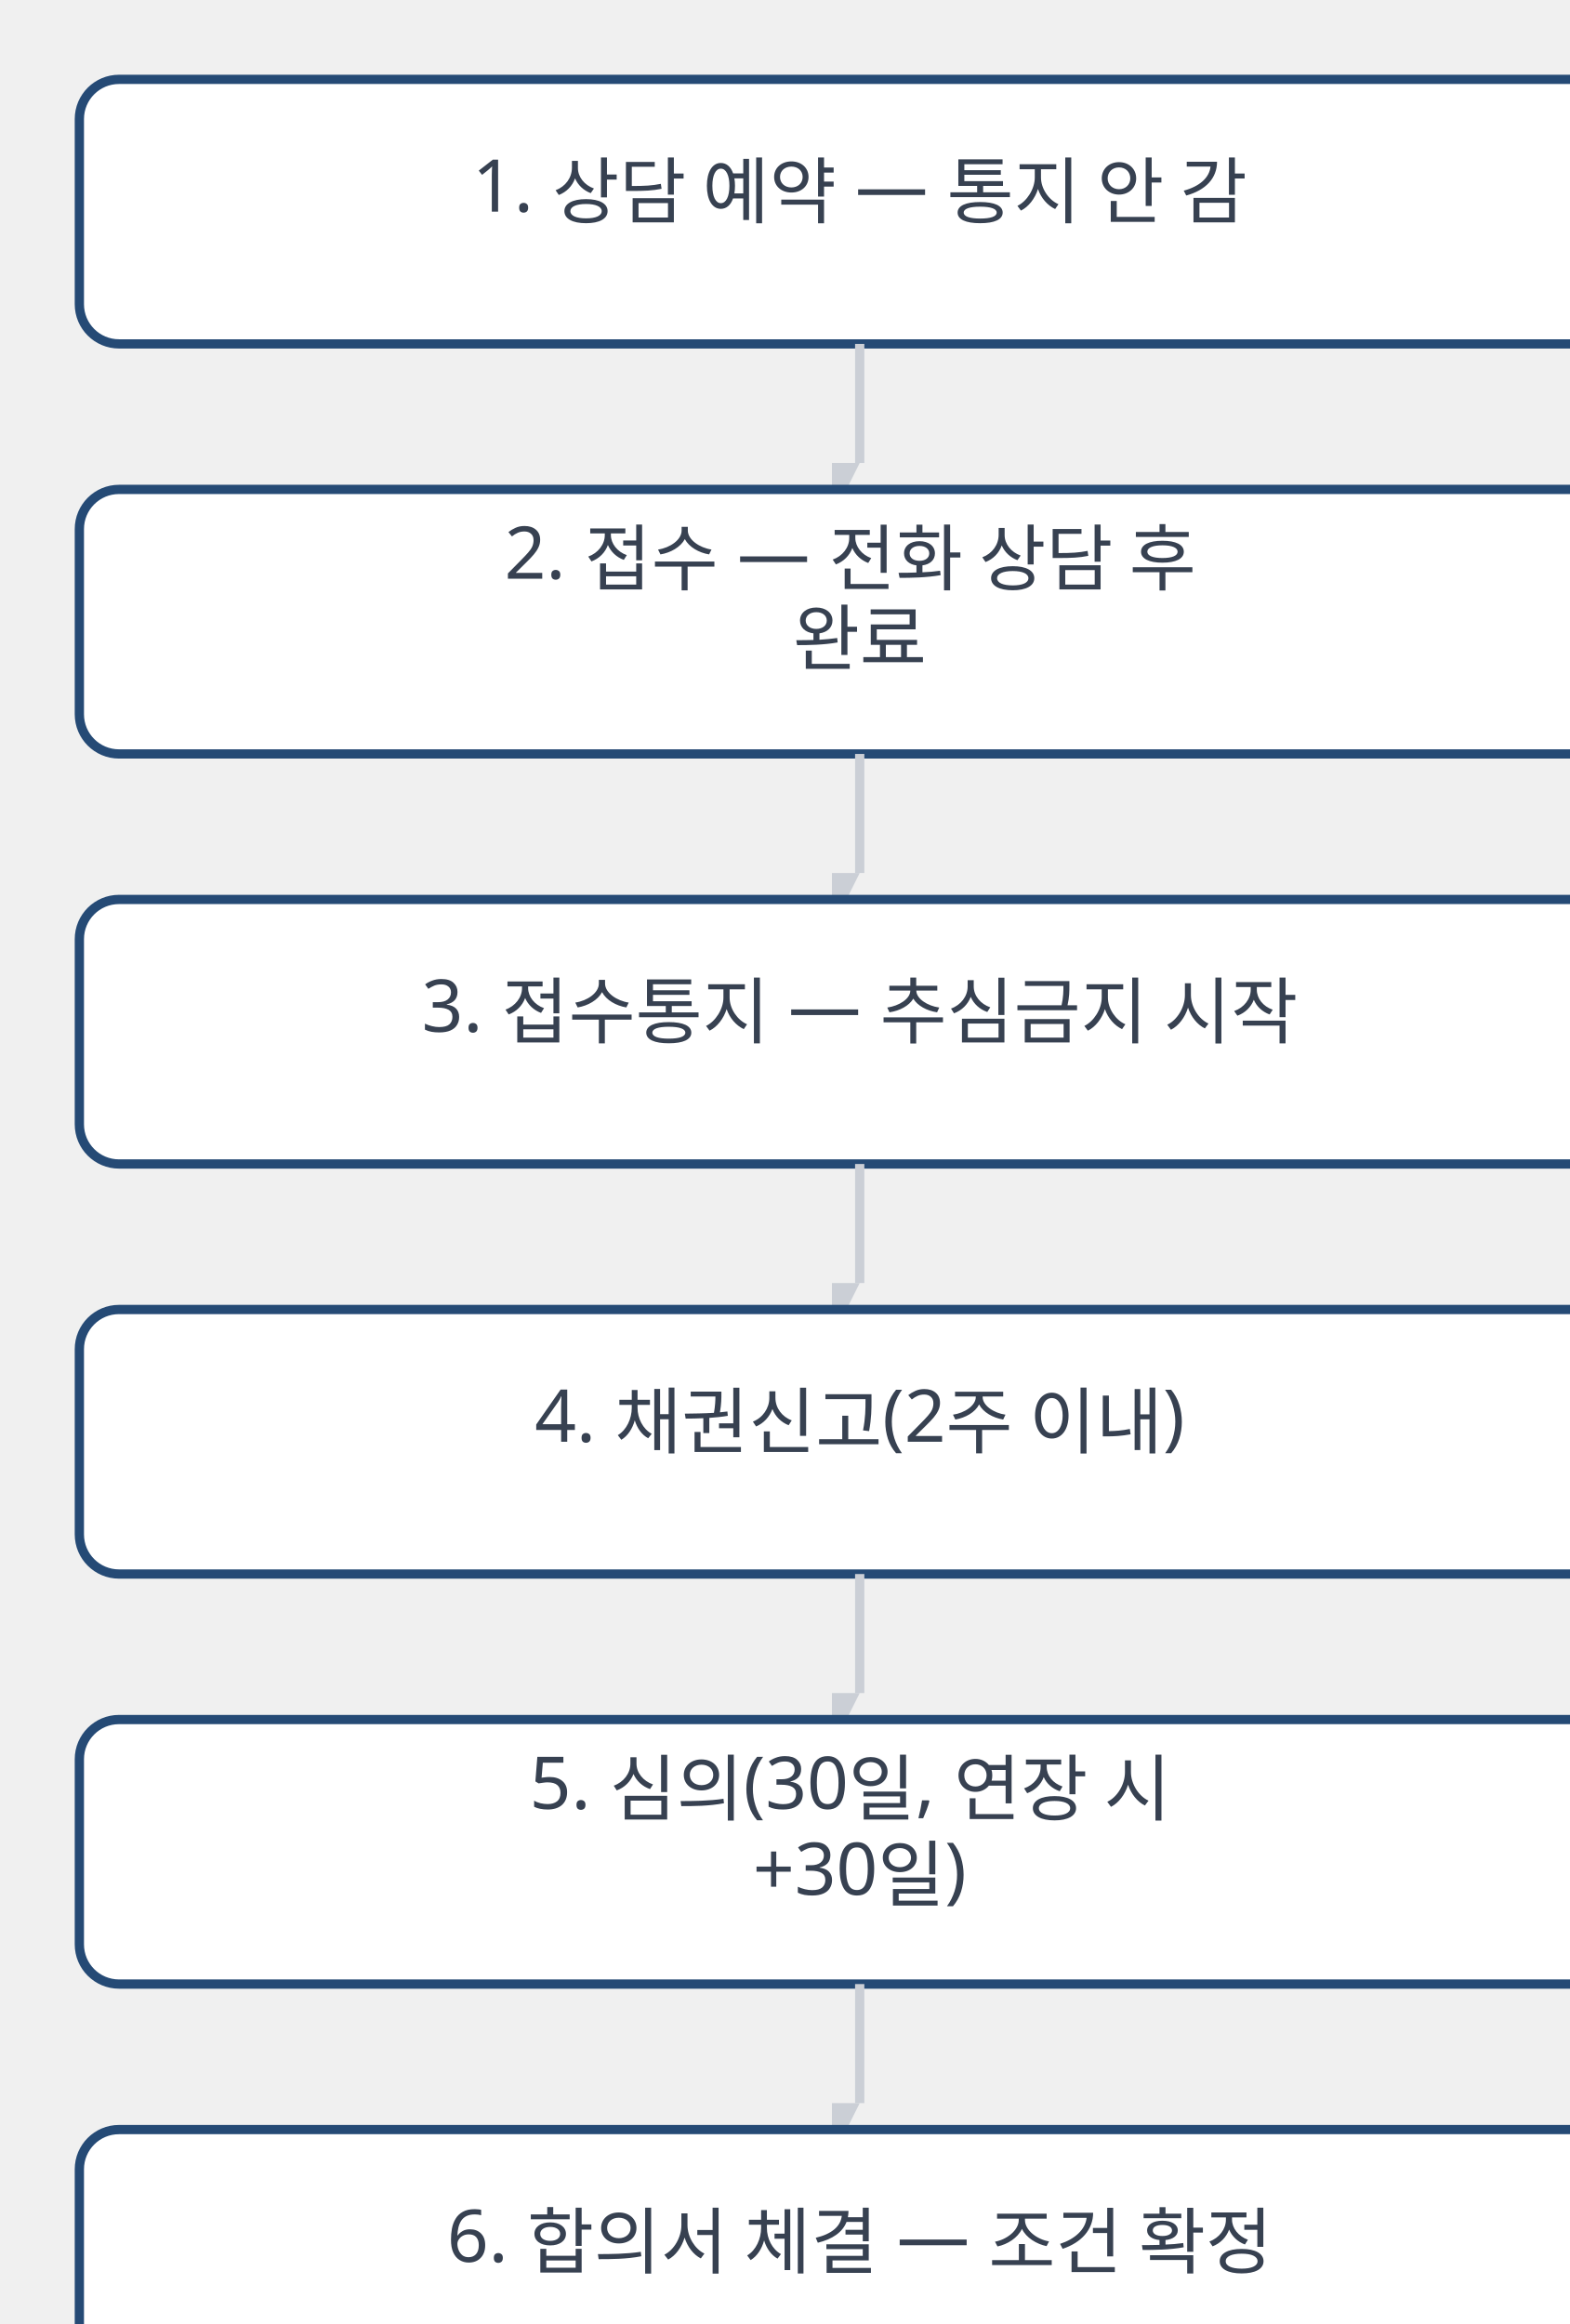
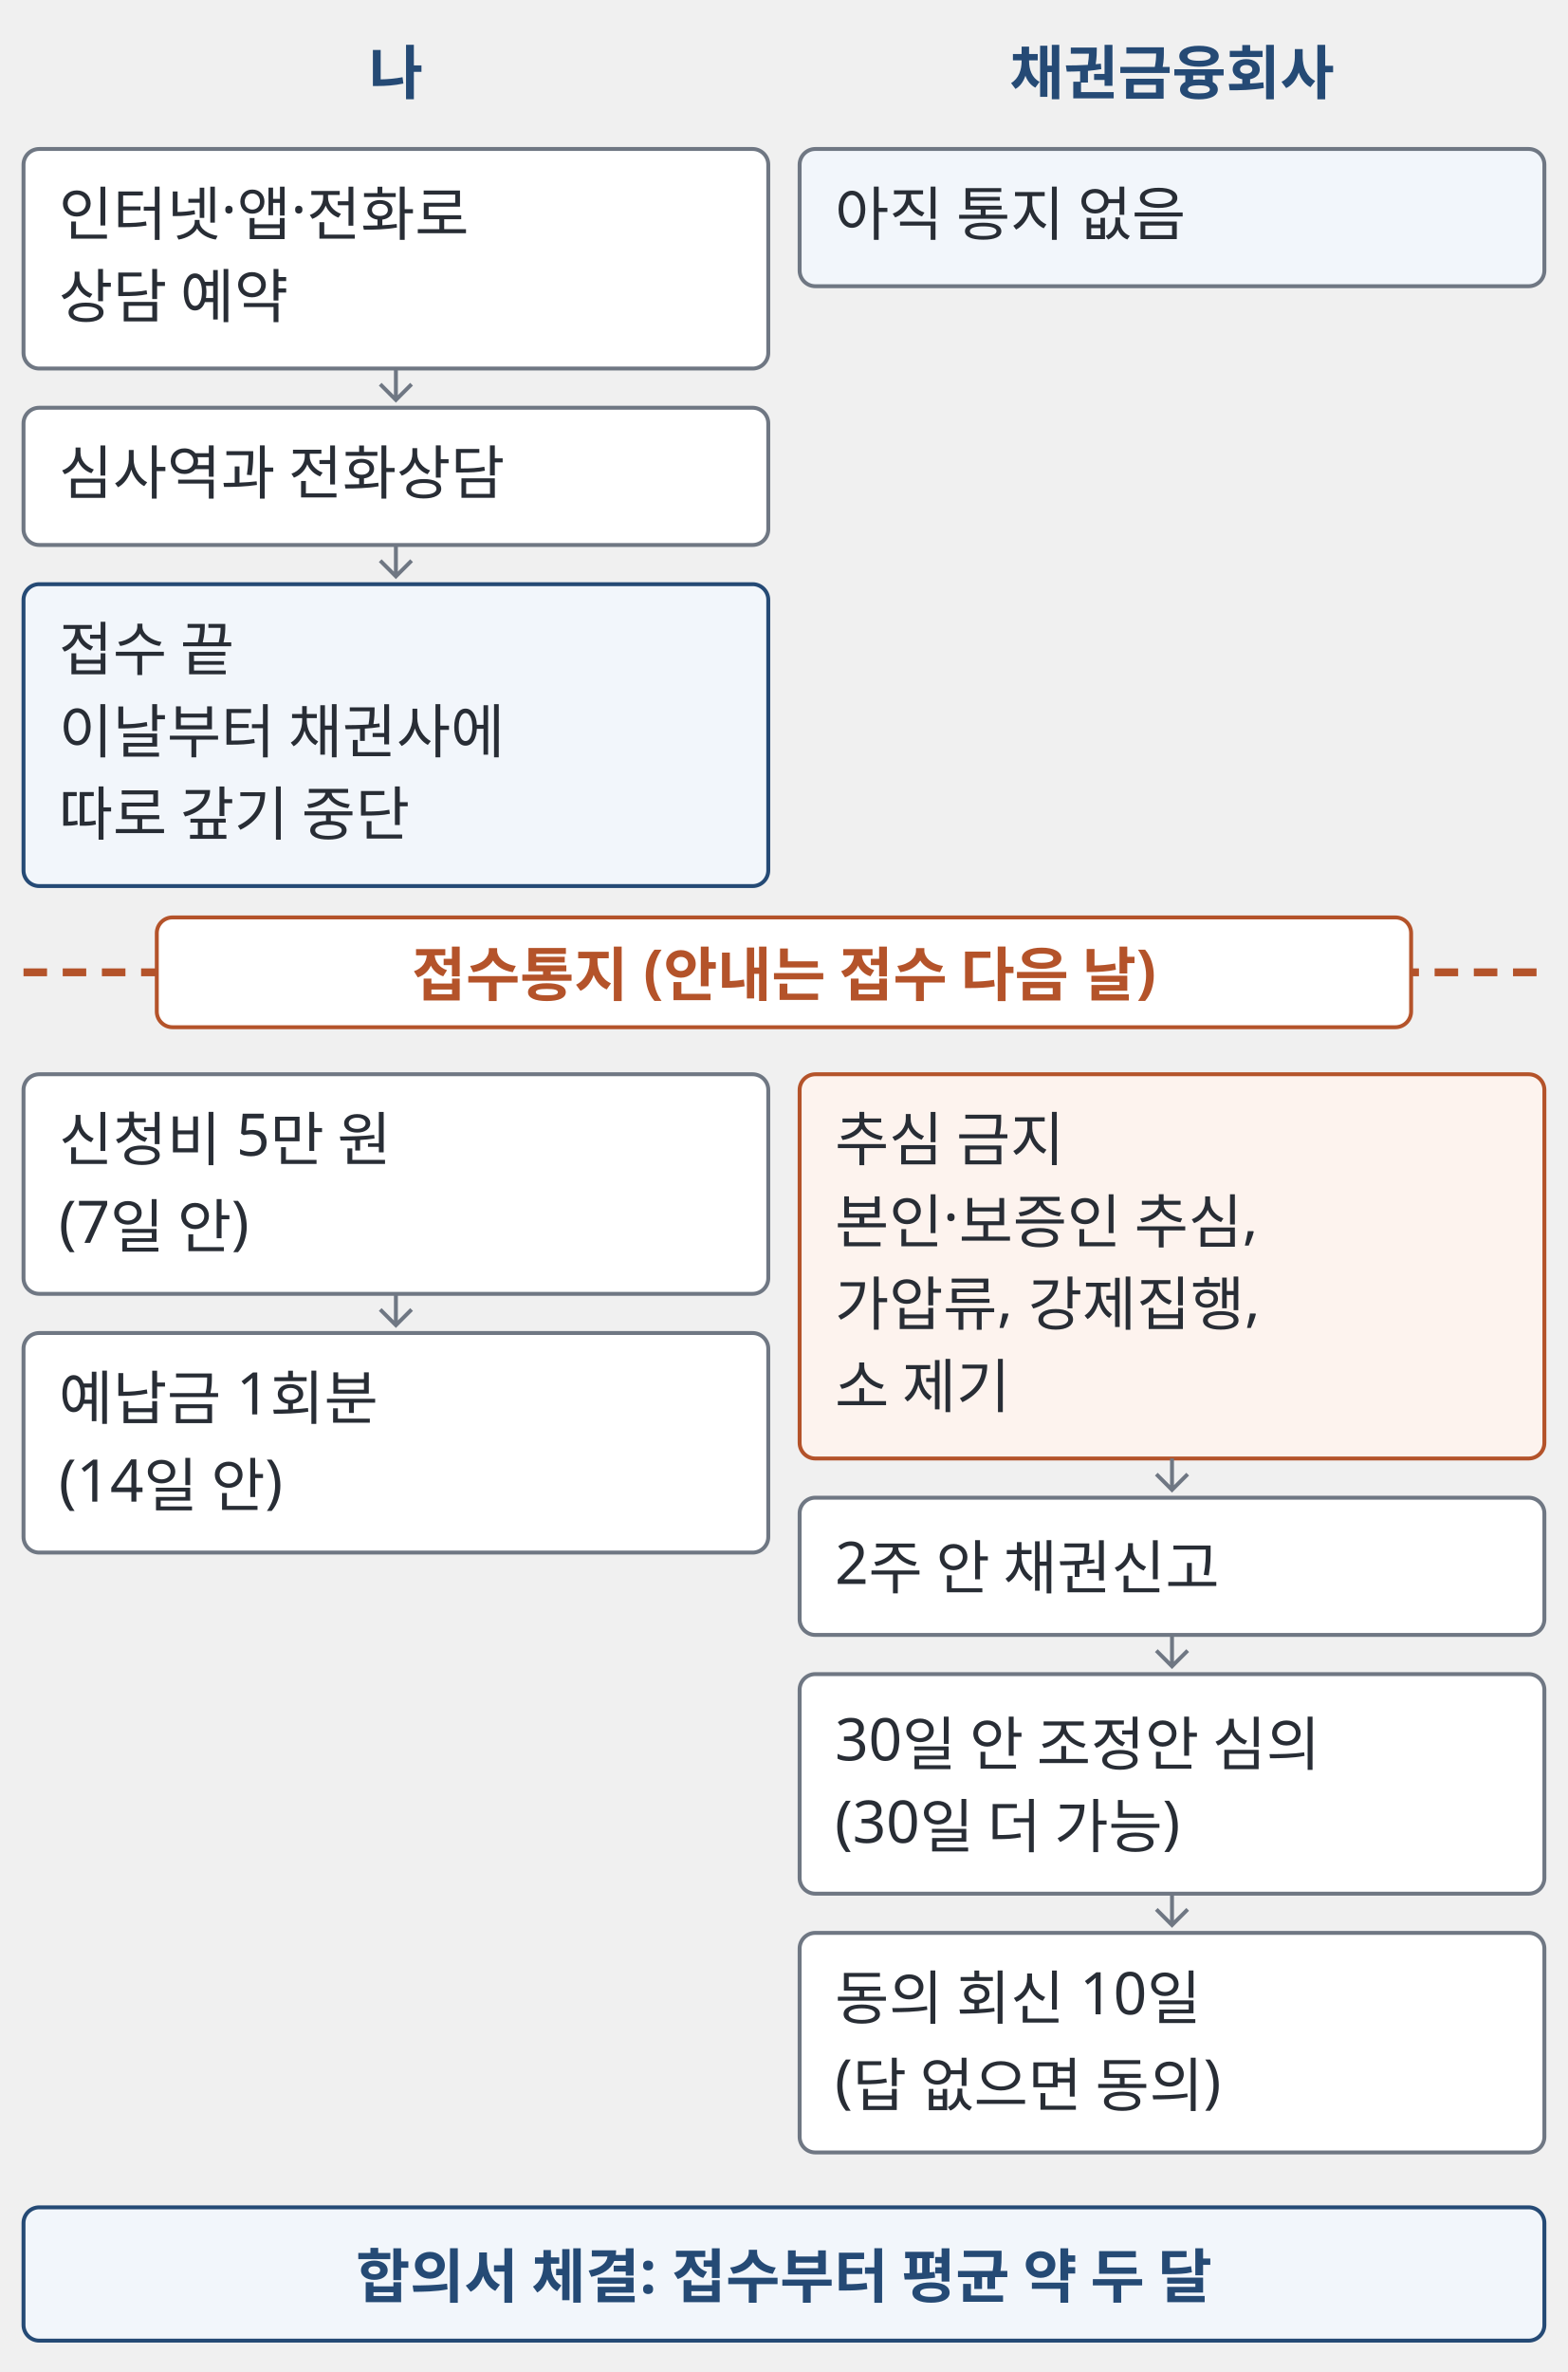
- <svg xmlns="http://www.w3.org/2000/svg" viewbox="0 0 260 372" role="img" aria-label="개인워크아웃 신청 절차" style="width:100%;height:auto;max-width:22rem" class="mx-auto block" font-family="Pretendard, 'Noto Sans KR', sans-serif">
-   <defs>
-     <marker id="pf-arrow" viewbox="0 0 8 8" refx="6" refy="4" markerwidth="6" markerheight="6" orient="auto">
-       <path d="M0,0 L8,4 L0,8 z" fill="#cbcfd6" />
-     </marker>
-   </defs>
-   <g>
-     <rect x="12" y="12" width="236" height="40" rx="6" fill="#ffffff" stroke="#254a75" stroke-width="1.4" />
-     <text x="130" y="32" text-anchor="middle" font-size="11" font-weight="400" fill="#374151">
-       <tspan x="130" dy="0">1. 상담 예약 — 통지 안 감</tspan>
-     </text>
-     <line x1="130" y1="52" x2="130" y2="70" stroke="#cbcfd6" stroke-width="1.4" marker-end="url(#pf-arrow)" />
-   </g>
-   <g>
-     <rect x="12" y="74" width="236" height="40" rx="6" fill="#ffffff" stroke="#254a75" stroke-width="1.4" />
-     <text x="130" y="94" text-anchor="middle" font-size="11" font-weight="400" fill="#374151">
-       <tspan x="130" dy="-6.5">2. 접수 — 전화 상담 후</tspan>
-       <tspan x="130" dy="13">완료</tspan>
-     </text>
-     <line x1="130" y1="114" x2="130" y2="132" stroke="#cbcfd6" stroke-width="1.4" marker-end="url(#pf-arrow)" />
-   </g>
-   <g>
-     <rect x="12" y="136" width="236" height="40" rx="6" fill="#ffffff" stroke="#254a75" stroke-width="1.4" />
-     <text x="130" y="156" text-anchor="middle" font-size="11" font-weight="400" fill="#374151">
-       <tspan x="130" dy="0">3. 접수통지 — 추심금지 시작</tspan>
-     </text>
-     <line x1="130" y1="176" x2="130" y2="194" stroke="#cbcfd6" stroke-width="1.4" marker-end="url(#pf-arrow)" />
-   </g>
-   <g>
-     <rect x="12" y="198" width="236" height="40" rx="6" fill="#ffffff" stroke="#254a75" stroke-width="1.4" />
-     <text x="130" y="218" text-anchor="middle" font-size="11" font-weight="400" fill="#374151">
-       <tspan x="130" dy="0">4. 채권신고(2주 이내)</tspan>
-     </text>
-     <line x1="130" y1="238" x2="130" y2="256" stroke="#cbcfd6" stroke-width="1.4" marker-end="url(#pf-arrow)" />
-   </g>
-   <g>
-     <rect x="12" y="260" width="236" height="40" rx="6" fill="#ffffff" stroke="#254a75" stroke-width="1.4" />
-     <text x="130" y="280" text-anchor="middle" font-size="11" font-weight="400" fill="#374151">
-       <tspan x="130" dy="-6.5">5. 심의(30일, 연장 시</tspan>
-       <tspan x="130" dy="13">+30일)</tspan>
-     </text>
-     <line x1="130" y1="300" x2="130" y2="318" stroke="#cbcfd6" stroke-width="1.4" marker-end="url(#pf-arrow)" />
-   </g>
-   <g>
-     <rect x="12" y="322" width="236" height="40" rx="6" fill="#ffffff" stroke="#254a75" stroke-width="1.4" />
-     <text x="130" y="342" text-anchor="middle" font-size="11" font-weight="400" fill="#374151">
-       <tspan x="130" dy="0">6. 합의서 체결 — 조건 확정</tspan>
-     </text>
-   </g>
+ <svg xmlns="http://www.w3.org/2000/svg" viewBox="0 0 400 605" role="img" aria-label="개인워크아웃 접수와 접수통지 시간 도식" font-family="Pretendard, 'Noto Sans KR', sans-serif">
+   <text x="101" y="24" font-size="15" text-anchor="middle" fill="#254a75" font-weight="700">나</text>
+   <text x="299" y="24" font-size="15" text-anchor="middle" fill="#254a75" font-weight="700">채권금융회사</text>
+   <rect x="6" y="38" width="190" height="56" rx="4" fill="#ffffff" stroke="#6f7783" />
+   <text x="15" y="60" font-size="15" text-anchor="start" fill="#282d35">인터넷·앱·전화로</text>
+   <text x="15" y="81" font-size="15" text-anchor="start" fill="#282d35">상담 예약</text>
+   <rect x="204" y="38" width="190" height="35" rx="4" fill="#f2f6fb" stroke="#6f7783" />
+   <text x="213" y="60" font-size="15" text-anchor="start" fill="#282d35">아직 통지 없음</text>
+   <path d="M101 94 v8 m-4 -4 l4 4 l4 -4" fill="none" stroke="#6f7783" />
+   <rect x="6" y="104" width="190" height="35" rx="4" fill="#ffffff" stroke="#6f7783" />
+   <text x="15" y="126" font-size="15" text-anchor="start" fill="#282d35">심사역과 전화상담</text>
+   <path d="M101 139 v8 m-4 -4 l4 4 l4 -4" fill="none" stroke="#6f7783" />
+   <rect x="6" y="149" width="190" height="77" rx="4" fill="#f2f6fb" stroke="#254a75" />
+   <text x="15" y="171" font-size="15" text-anchor="start" fill="#282d35">접수 끝</text>
+   <text x="15" y="192" font-size="15" text-anchor="start" fill="#282d35">이날부터 채권사에</text>
+   <text x="15" y="213" font-size="15" text-anchor="start" fill="#282d35">따로 갚기 중단</text>
+   <line x1="6" y1="248" x2="394" y2="248" stroke="#b4532a" stroke-width="2" stroke-dasharray="6 4" />
+   <rect x="40" y="234" width="320" height="28" rx="4" fill="#ffffff" stroke="#b4532a" />
+   <text x="200" y="254" font-size="15" text-anchor="middle" fill="#b4532a" font-weight="700">접수통지 (안내는 접수 다음 날)</text>
+   <rect x="6" y="274" width="190" height="56" rx="4" fill="#ffffff" stroke="#6f7783" />
+   <text x="15" y="296" font-size="15" text-anchor="start" fill="#282d35">신청비 5만 원</text>
+   <text x="15" y="317" font-size="15" text-anchor="start" fill="#282d35">(7일 안)</text>
+   <path d="M101 330 v8 m-4 -4 l4 4 l4 -4" fill="none" stroke="#6f7783" />
+   <rect x="6" y="340" width="190" height="56" rx="4" fill="#ffffff" stroke="#6f7783" />
+   <text x="15" y="362" font-size="15" text-anchor="start" fill="#282d35">예납금 1회분</text>
+   <text x="15" y="383" font-size="15" text-anchor="start" fill="#282d35">(14일 안)</text>
+   <rect x="204" y="274" width="190" height="98" rx="4" fill="#fdf3ee" stroke="#b4532a" />
+   <text x="213" y="296" font-size="15" text-anchor="start" fill="#282d35">추심 금지</text>
+   <text x="213" y="317" font-size="15" text-anchor="start" fill="#282d35">본인·보증인 추심,</text>
+   <text x="213" y="338" font-size="15" text-anchor="start" fill="#282d35">가압류, 강제집행,</text>
+   <text x="213" y="359" font-size="15" text-anchor="start" fill="#282d35">소 제기</text>
+   <path d="M299 372 v8 m-4 -4 l4 4 l4 -4" fill="none" stroke="#6f7783" />
+   <rect x="204" y="382" width="190" height="35" rx="4" fill="#ffffff" stroke="#6f7783" />
+   <text x="213" y="404" font-size="15" text-anchor="start" fill="#282d35">2주 안 채권신고</text>
+   <path d="M299 417 v8 m-4 -4 l4 4 l4 -4" fill="none" stroke="#6f7783" />
+   <rect x="204" y="427" width="190" height="56" rx="4" fill="#ffffff" stroke="#6f7783" />
+   <text x="213" y="449" font-size="15" text-anchor="start" fill="#282d35">30일 안 조정안 심의</text>
+   <text x="213" y="470" font-size="15" text-anchor="start" fill="#282d35">(30일 더 가능)</text>
+   <path d="M299 483 v8 m-4 -4 l4 4 l4 -4" fill="none" stroke="#6f7783" />
+   <rect x="204" y="493" width="190" height="56" rx="4" fill="#ffffff" stroke="#6f7783" />
+   <text x="213" y="515" font-size="15" text-anchor="start" fill="#282d35">동의 회신 10일</text>
+   <text x="213" y="536" font-size="15" text-anchor="start" fill="#282d35">(답 없으면 동의)</text>
+   <rect x="6" y="563" width="388" height="34" rx="4" fill="#f2f6fb" stroke="#254a75" />
+   <text x="200" y="586" font-size="15" text-anchor="middle" fill="#254a75" font-weight="700">합의서 체결: 접수부터 평균 약 두 달</text>
</svg>
